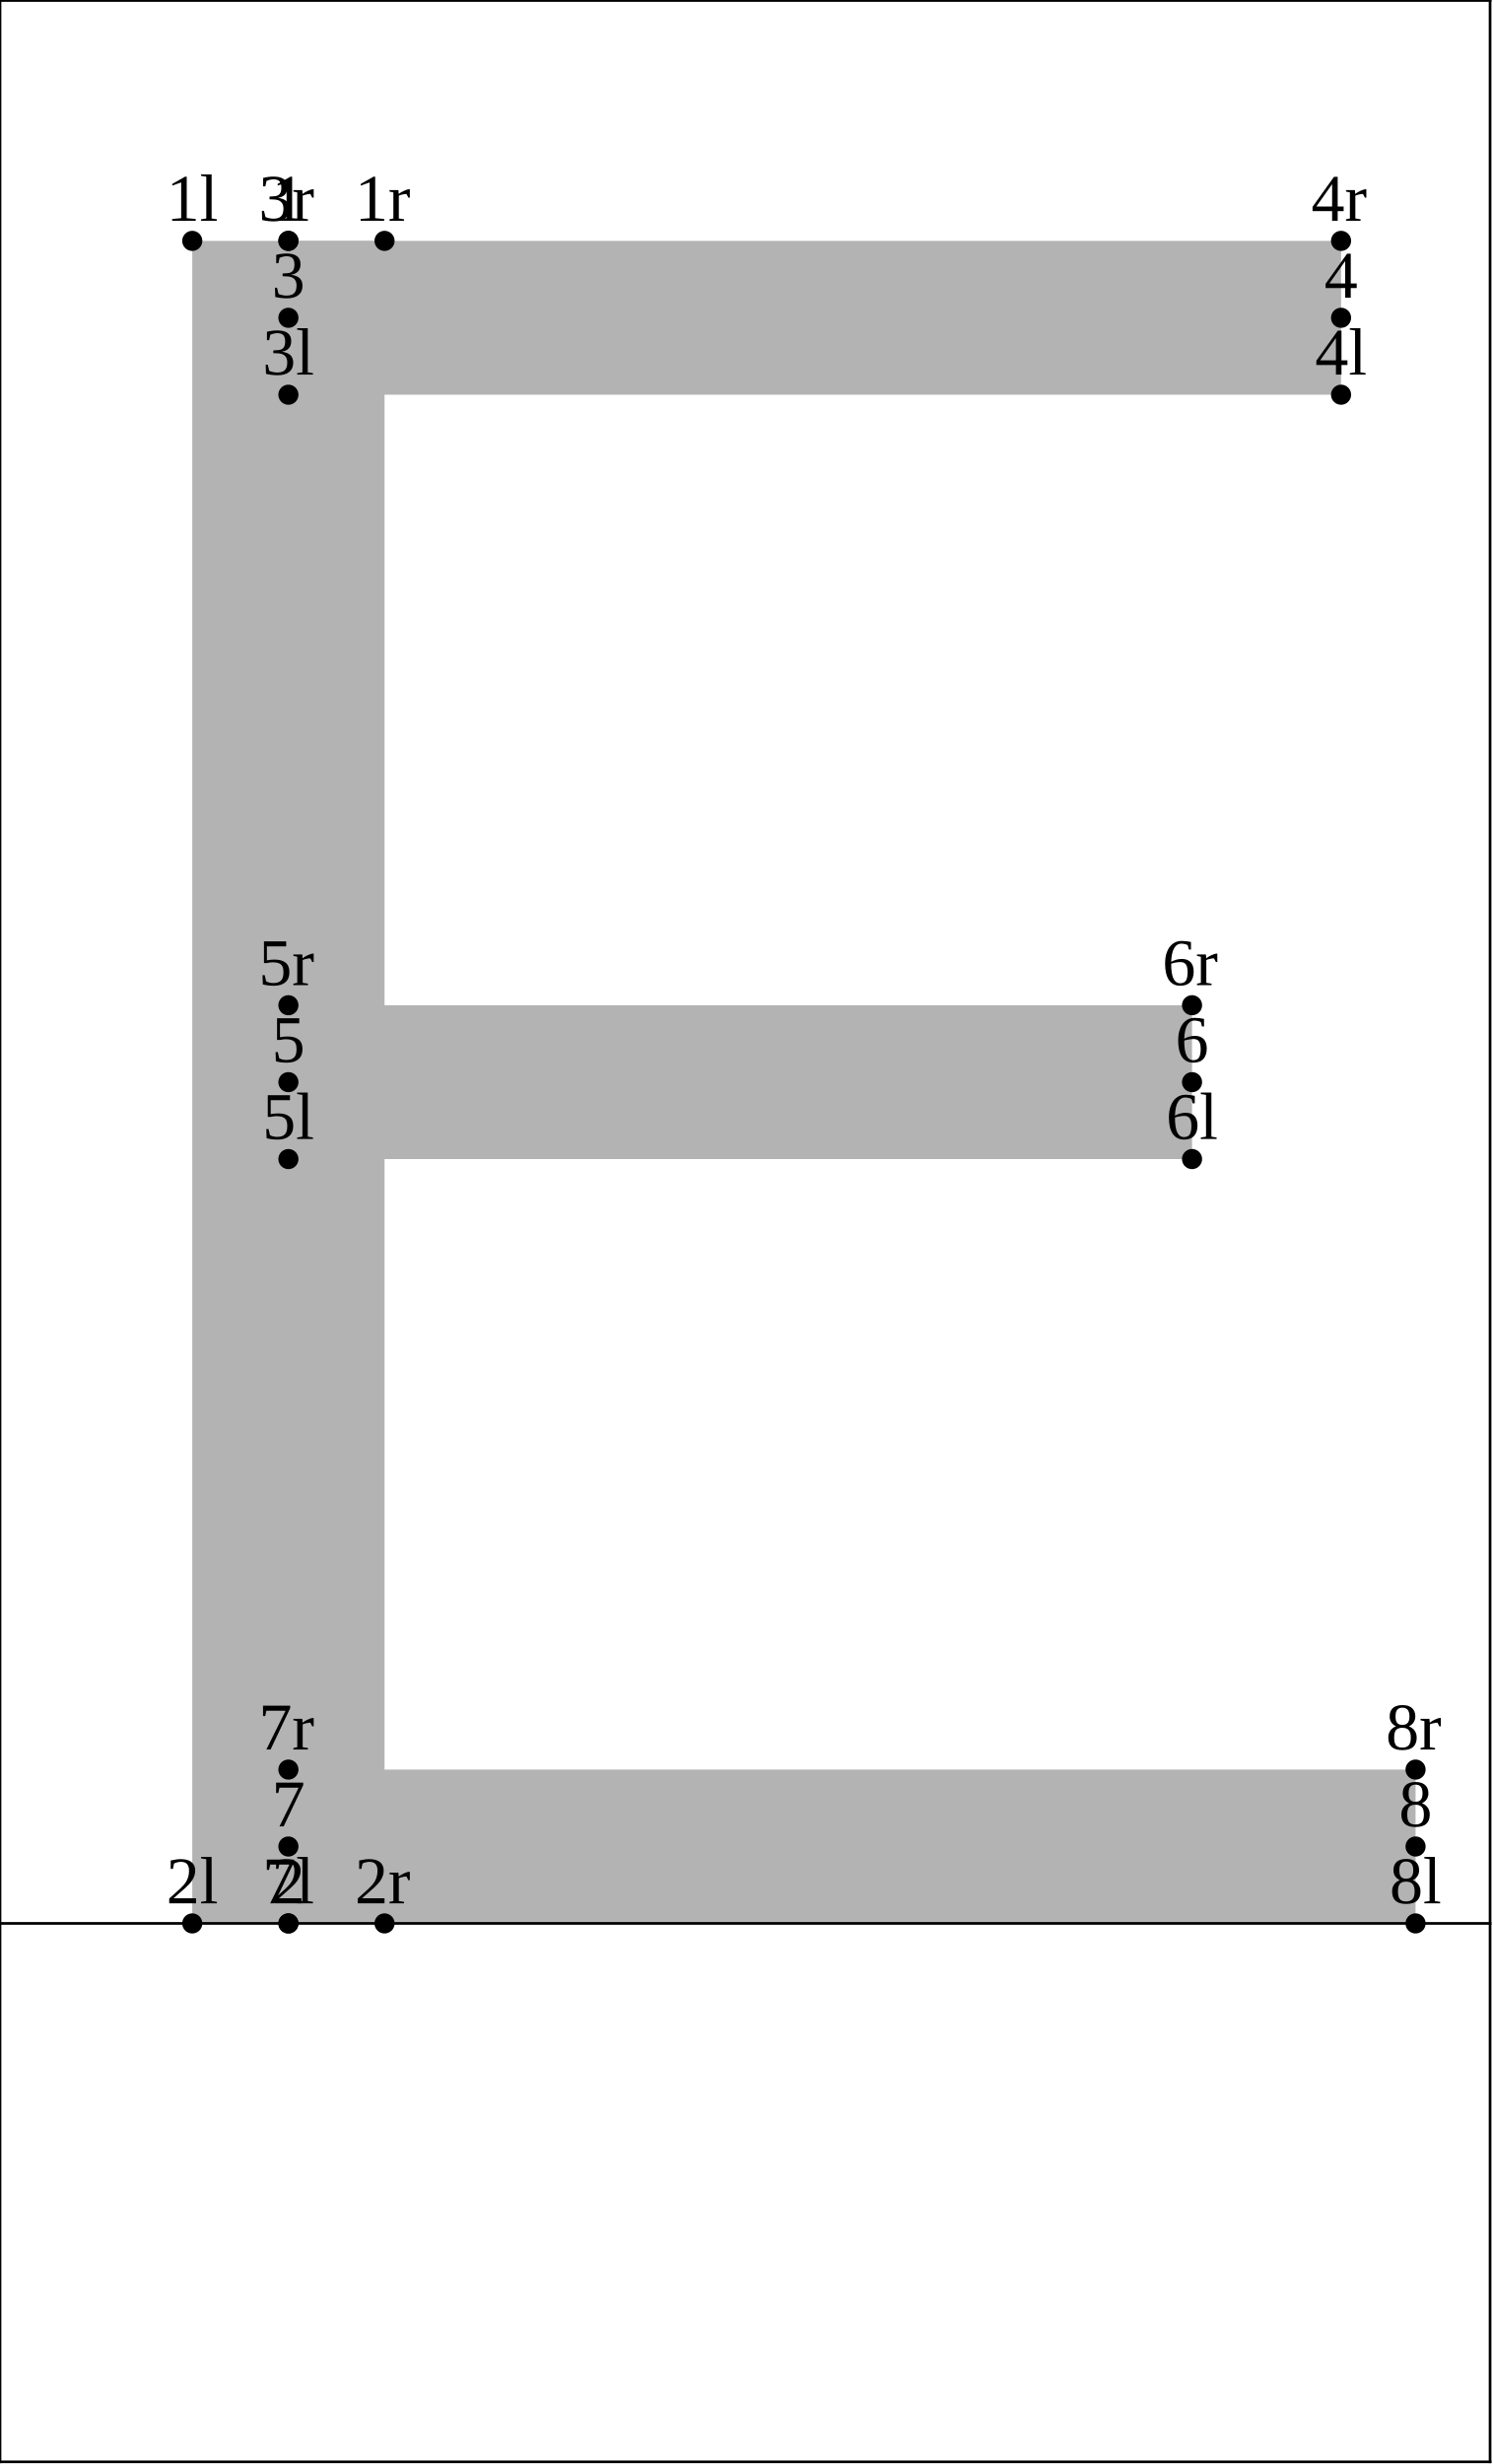
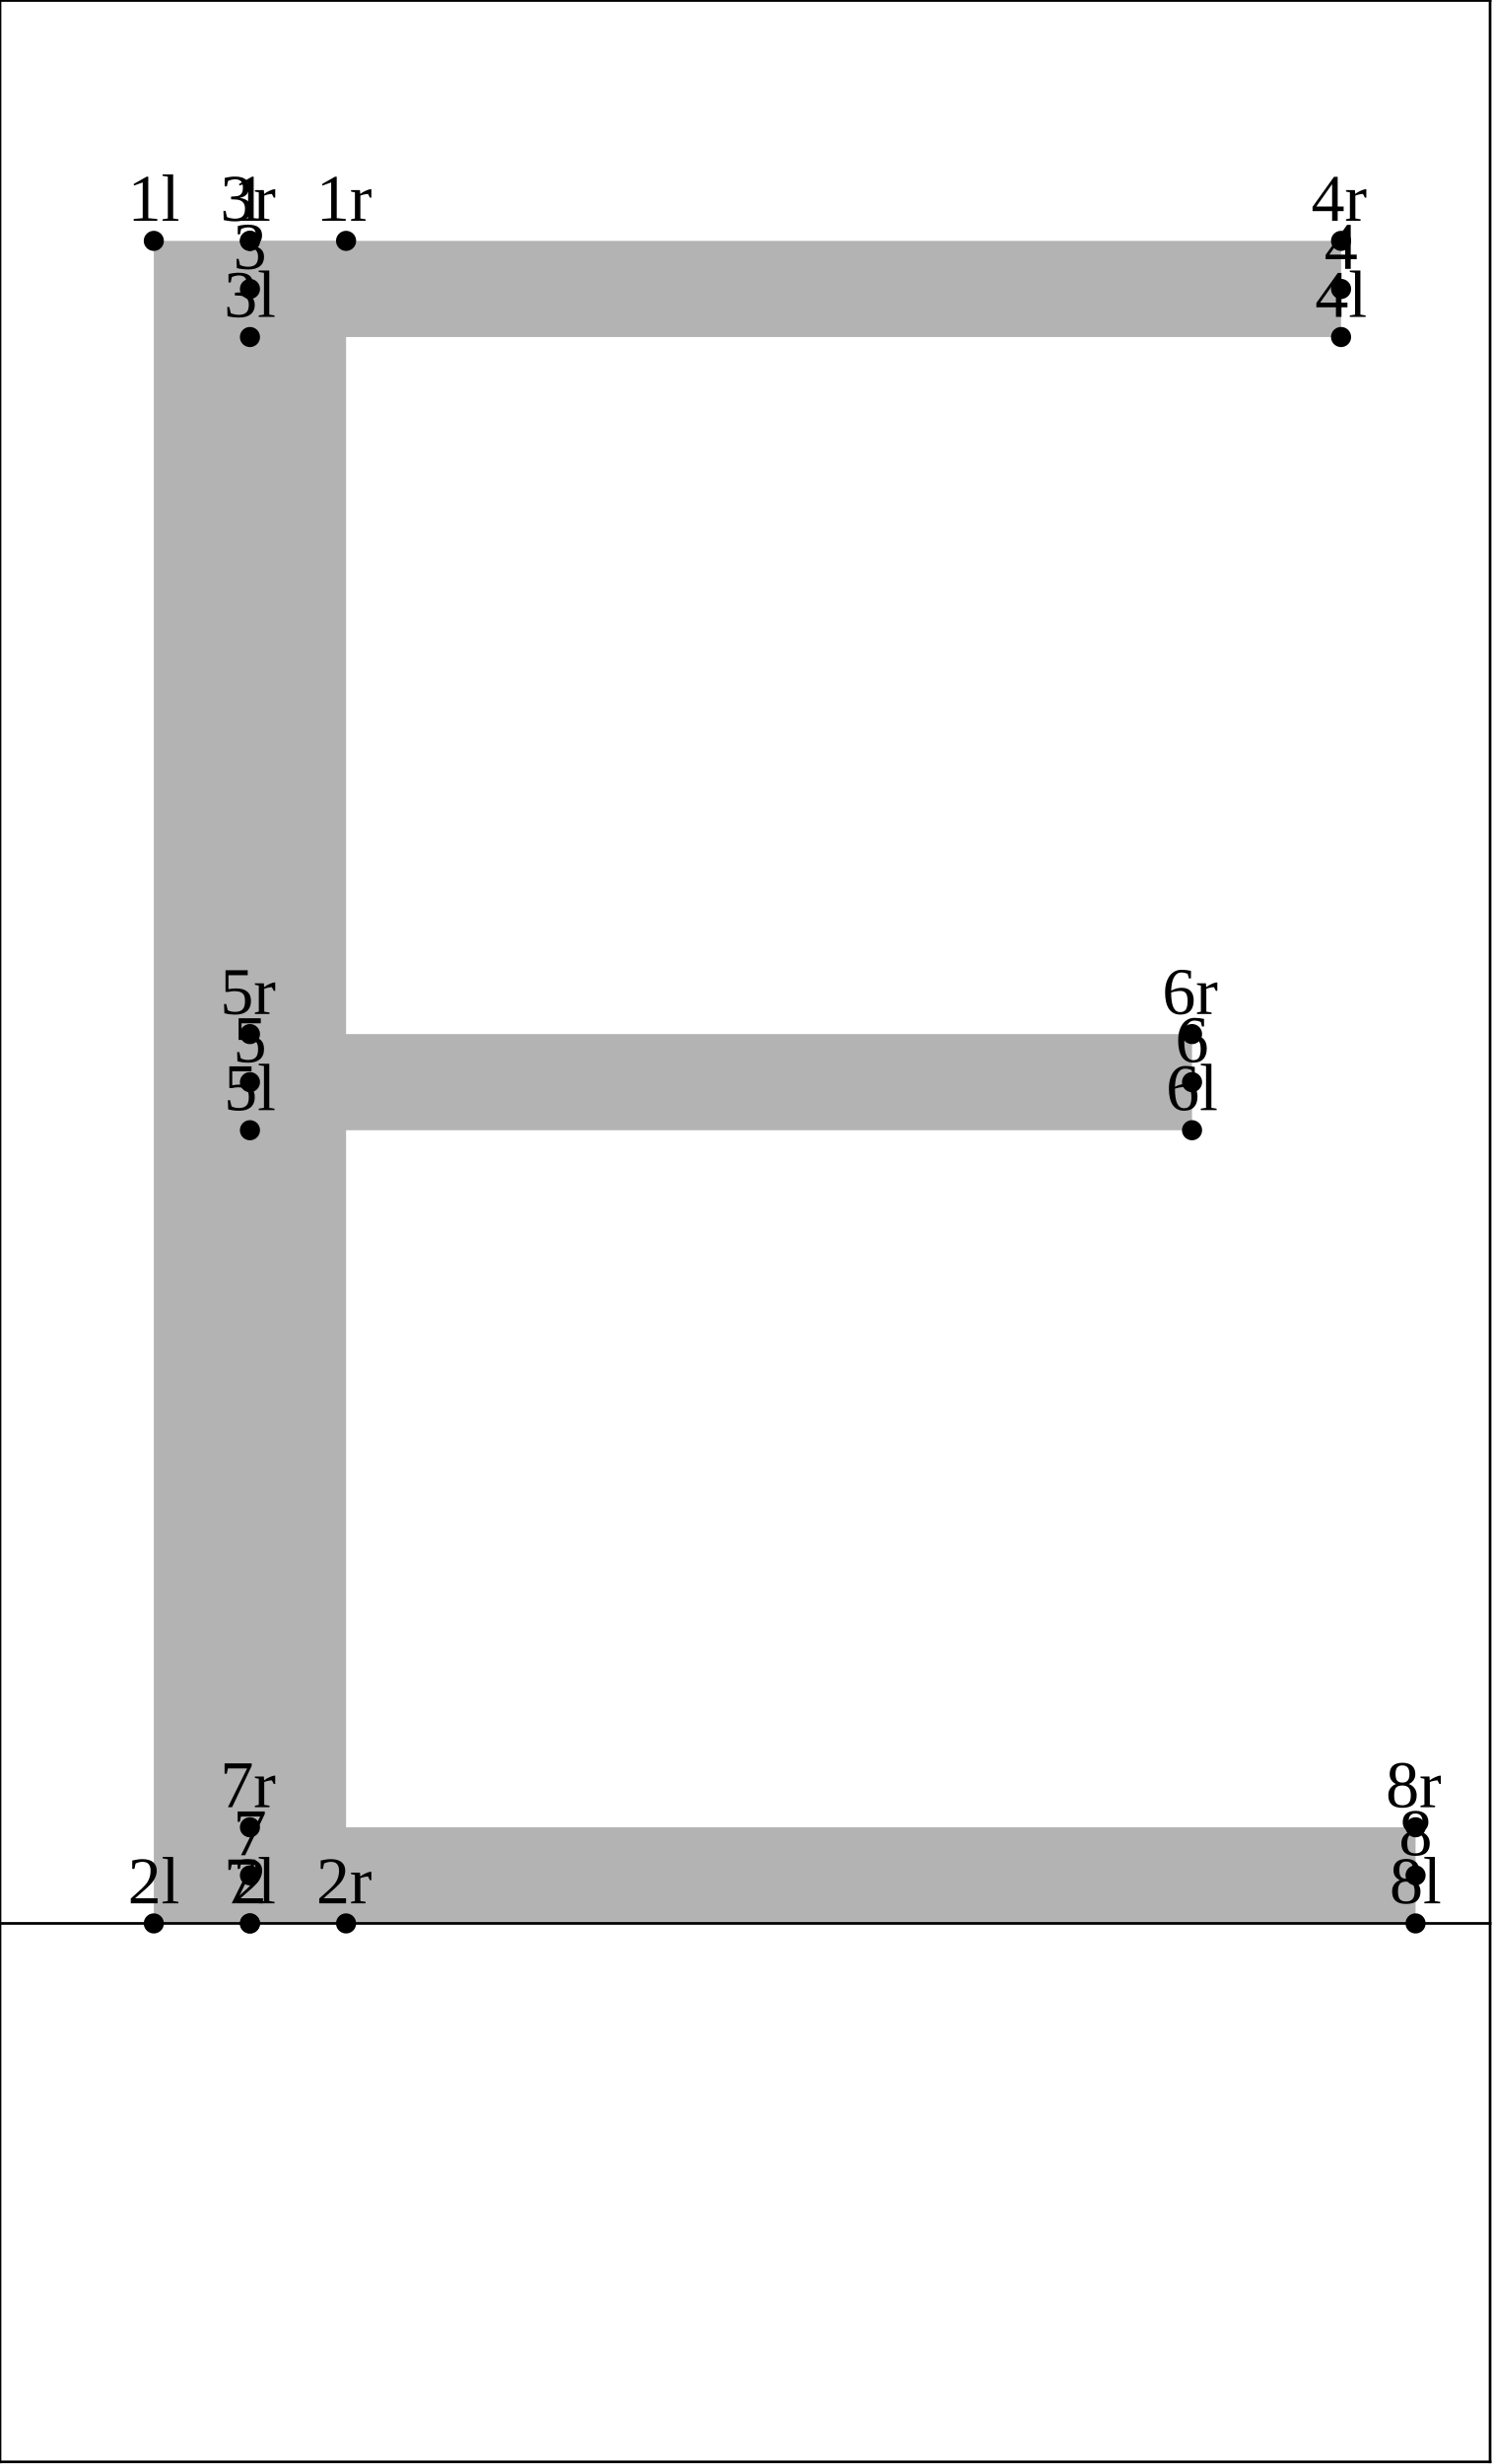
<svg xmlns="http://www.w3.org/2000/svg" version="1.1" width="222.765" height="367.662" viewBox="0 0 222.765 367.662">
-   <path d="M28.692 35.942L28.692 287L57.385 287L57.385 35.942Z" style="fill: rgb(70%,70%,70%);stroke: none;" />
-   <path d="M43.039 58.896L200.128 58.896L200.128 35.942L43.039 35.942Z" style="fill: rgb(70%,70%,70%);stroke: none;" />
-   <path d="M43.039 172.948L177.89 172.948L177.89 149.994L43.039 149.994Z" style="fill: rgb(70%,70%,70%);stroke: none;" />
-   <path d="M43.039 287L211.247 287L211.247 264.046L43.039 264.046Z" style="fill: rgb(70%,70%,70%);stroke: none;" />
-   <g transform="translate(24.81805 32.94206)" style="fill: rgb(0%,0%,0%);">
+   <path d="M22.954 35.942L22.954 287L51.646 287L51.646 35.942Z" style="fill: rgb(70%,70%,70%);stroke: none;" />
+   <path d="M37.3 50.288L200.128 50.288L200.128 35.942L37.3 35.942Z" style="fill: rgb(70%,70%,70%);stroke: none;" />
+   <path d="M37.3 168.644L177.89 168.644L177.89 154.298L37.3 154.298Z" style="fill: rgb(70%,70%,70%);stroke: none;" />
+   <path d="M37.3 287L211.247 287L211.247 272.654L37.3 272.654Z" style="fill: rgb(70%,70%,70%);stroke: none;" />
+   <g transform="translate(19.07947 32.94206)" style="fill: rgb(0%,0%,0%);">
    <text font-size="9.963">1l</text>
  </g>
-   <path d="M28.692 35.942l0 0" style="stroke:rgb(0%,0%,0%); stroke-width: 3;stroke-linecap: round;stroke-linejoin: round;stroke-miterlimit: 10;fill: none;" />
-   <g transform="translate(24.81805 284)" style="fill: rgb(0%,0%,0%);">
+   <path d="M22.954 35.942l0 0" style="stroke:rgb(0%,0%,0%); stroke-width: 3;stroke-linecap: round;stroke-linejoin: round;stroke-miterlimit: 10;fill: none;" />
+   <g transform="translate(19.07947 284)" style="fill: rgb(0%,0%,0%);">
    <text font-size="9.963">2l</text>
  </g>
-   <path d="M28.692 287l0 0" style="stroke:rgb(0%,0%,0%); stroke-width: 3;stroke-linecap: round;stroke-linejoin: round;stroke-miterlimit: 10;fill: none;" />
-   <g transform="translate(39.16428 55.8959)" style="fill: rgb(0%,0%,0%);">
+   <path d="M22.954 287l0 0" style="stroke:rgb(0%,0%,0%); stroke-width: 3;stroke-linecap: round;stroke-linejoin: round;stroke-miterlimit: 10;fill: none;" />
+   <g transform="translate(33.42567 47.28801)" style="fill: rgb(0%,0%,0%);">
    <text font-size="9.963">3l</text>
  </g>
-   <path d="M43.039 58.896l0 0" style="stroke:rgb(0%,0%,0%); stroke-width: 3;stroke-linecap: round;stroke-linejoin: round;stroke-miterlimit: 10;fill: none;" />
-   <g transform="translate(196.2532 55.8959)" style="fill: rgb(0%,0%,0%);">
+   <path d="M37.3 50.288l0 0" style="stroke:rgb(0%,0%,0%); stroke-width: 3;stroke-linecap: round;stroke-linejoin: round;stroke-miterlimit: 10;fill: none;" />
+   <g transform="translate(196.2532 47.28801)" style="fill: rgb(0%,0%,0%);">
    <text font-size="9.963">4l</text>
  </g>
-   <path d="M200.128 58.896l0 0" style="stroke:rgb(0%,0%,0%); stroke-width: 3;stroke-linecap: round;stroke-linejoin: round;stroke-miterlimit: 10;fill: none;" />
-   <g transform="translate(39.16428 169.948)" style="fill: rgb(0%,0%,0%);">
+   <path d="M200.128 50.288l0 0" style="stroke:rgb(0%,0%,0%); stroke-width: 3;stroke-linecap: round;stroke-linejoin: round;stroke-miterlimit: 10;fill: none;" />
+   <g transform="translate(33.42567 165.644)" style="fill: rgb(0%,0%,0%);">
    <text font-size="9.963">5l</text>
  </g>
-   <path d="M43.039 172.948l0 0" style="stroke:rgb(0%,0%,0%); stroke-width: 3;stroke-linecap: round;stroke-linejoin: round;stroke-miterlimit: 10;fill: none;" />
-   <g transform="translate(174.0153 169.948)" style="fill: rgb(0%,0%,0%);">
+   <path d="M37.3 168.644l0 0" style="stroke:rgb(0%,0%,0%); stroke-width: 3;stroke-linecap: round;stroke-linejoin: round;stroke-miterlimit: 10;fill: none;" />
+   <g transform="translate(174.0153 165.644)" style="fill: rgb(0%,0%,0%);">
    <text font-size="9.963">6l</text>
  </g>
-   <path d="M177.89 172.948l0 0" style="stroke:rgb(0%,0%,0%); stroke-width: 3;stroke-linecap: round;stroke-linejoin: round;stroke-miterlimit: 10;fill: none;" />
-   <g transform="translate(39.16428 284)" style="fill: rgb(0%,0%,0%);">
+   <path d="M177.89 168.644l0 0" style="stroke:rgb(0%,0%,0%); stroke-width: 3;stroke-linecap: round;stroke-linejoin: round;stroke-miterlimit: 10;fill: none;" />
+   <g transform="translate(33.42567 284)" style="fill: rgb(0%,0%,0%);">
    <text font-size="9.963">7l</text>
  </g>
-   <path d="M43.039 287l0 0" style="stroke:rgb(0%,0%,0%); stroke-width: 3;stroke-linecap: round;stroke-linejoin: round;stroke-miterlimit: 10;fill: none;" />
+   <path d="M37.3 287l0 0" style="stroke:rgb(0%,0%,0%); stroke-width: 3;stroke-linecap: round;stroke-linejoin: round;stroke-miterlimit: 10;fill: none;" />
  <g transform="translate(207.3722 284)" style="fill: rgb(0%,0%,0%);">
    <text font-size="9.963">8l</text>
  </g>
  <path d="M211.247 287l0 0" style="stroke:rgb(0%,0%,0%); stroke-width: 3;stroke-linecap: round;stroke-linejoin: round;stroke-miterlimit: 10;fill: none;" />
-   <g transform="translate(40.54797 32.94206)" style="fill: rgb(0%,0%,0%);">
+   <g transform="translate(34.80939 32.94206)" style="fill: rgb(0%,0%,0%);">
    <text font-size="9.963">1</text>
  </g>
-   <path d="M43.039 35.942l0 0" style="stroke:rgb(0%,0%,0%); stroke-width: 3;stroke-linecap: round;stroke-linejoin: round;stroke-miterlimit: 10;fill: none;" />
-   <g transform="translate(40.54797 284)" style="fill: rgb(0%,0%,0%);">
+   <path d="M37.3 35.942l0 0" style="stroke:rgb(0%,0%,0%); stroke-width: 3;stroke-linecap: round;stroke-linejoin: round;stroke-miterlimit: 10;fill: none;" />
+   <g transform="translate(34.80939 284)" style="fill: rgb(0%,0%,0%);">
    <text font-size="9.963">2</text>
  </g>
-   <path d="M43.039 287l0 0" style="stroke:rgb(0%,0%,0%); stroke-width: 3;stroke-linecap: round;stroke-linejoin: round;stroke-miterlimit: 10;fill: none;" />
-   <g transform="translate(40.54797 44.41899)" style="fill: rgb(0%,0%,0%);">
+   <path d="M37.3 287l0 0" style="stroke:rgb(0%,0%,0%); stroke-width: 3;stroke-linecap: round;stroke-linejoin: round;stroke-miterlimit: 10;fill: none;" />
+   <g transform="translate(34.80939 40.11504)" style="fill: rgb(0%,0%,0%);">
    <text font-size="9.963">3</text>
  </g>
-   <path d="M43.039 47.419l0 0" style="stroke:rgb(0%,0%,0%); stroke-width: 3;stroke-linecap: round;stroke-linejoin: round;stroke-miterlimit: 10;fill: none;" />
-   <g transform="translate(197.6369 44.41899)" style="fill: rgb(0%,0%,0%);">
+   <path d="M37.3 43.115l0 0" style="stroke:rgb(0%,0%,0%); stroke-width: 3;stroke-linecap: round;stroke-linejoin: round;stroke-miterlimit: 10;fill: none;" />
+   <g transform="translate(197.6369 40.11504)" style="fill: rgb(0%,0%,0%);">
    <text font-size="9.963">4</text>
  </g>
-   <path d="M200.128 47.419l0 0" style="stroke:rgb(0%,0%,0%); stroke-width: 3;stroke-linecap: round;stroke-linejoin: round;stroke-miterlimit: 10;fill: none;" />
-   <g transform="translate(40.54797 158.471)" style="fill: rgb(0%,0%,0%);">
+   <path d="M200.128 43.115l0 0" style="stroke:rgb(0%,0%,0%); stroke-width: 3;stroke-linecap: round;stroke-linejoin: round;stroke-miterlimit: 10;fill: none;" />
+   <g transform="translate(34.80939 158.471)" style="fill: rgb(0%,0%,0%);">
    <text font-size="9.963">5</text>
  </g>
-   <path d="M43.039 161.471l0 0" style="stroke:rgb(0%,0%,0%); stroke-width: 3;stroke-linecap: round;stroke-linejoin: round;stroke-miterlimit: 10;fill: none;" />
+   <path d="M37.3 161.471l0 0" style="stroke:rgb(0%,0%,0%); stroke-width: 3;stroke-linecap: round;stroke-linejoin: round;stroke-miterlimit: 10;fill: none;" />
  <g transform="translate(175.399 158.471)" style="fill: rgb(0%,0%,0%);">
    <text font-size="9.963">6</text>
  </g>
  <path d="M177.89 161.471l0 0" style="stroke:rgb(0%,0%,0%); stroke-width: 3;stroke-linecap: round;stroke-linejoin: round;stroke-miterlimit: 10;fill: none;" />
-   <g transform="translate(40.54797 272.5231)" style="fill: rgb(0%,0%,0%);">
+   <g transform="translate(34.80939 276.827)" style="fill: rgb(0%,0%,0%);">
    <text font-size="9.963">7</text>
  </g>
-   <path d="M43.039 275.523l0 0" style="stroke:rgb(0%,0%,0%); stroke-width: 3;stroke-linecap: round;stroke-linejoin: round;stroke-miterlimit: 10;fill: none;" />
-   <g transform="translate(208.7559 272.5231)" style="fill: rgb(0%,0%,0%);">
+   <path d="M37.3 279.827l0 0" style="stroke:rgb(0%,0%,0%); stroke-width: 3;stroke-linecap: round;stroke-linejoin: round;stroke-miterlimit: 10;fill: none;" />
+   <g transform="translate(208.7559 276.827)" style="fill: rgb(0%,0%,0%);">
    <text font-size="9.963">8</text>
  </g>
-   <path d="M211.247 275.523l0 0" style="stroke:rgb(0%,0%,0%); stroke-width: 3;stroke-linecap: round;stroke-linejoin: round;stroke-miterlimit: 10;fill: none;" />
-   <g transform="translate(52.94318 32.94206)" style="fill: rgb(0%,0%,0%);">
+   <path d="M211.247 279.827l0 0" style="stroke:rgb(0%,0%,0%); stroke-width: 3;stroke-linecap: round;stroke-linejoin: round;stroke-miterlimit: 10;fill: none;" />
+   <g transform="translate(47.20457 32.94206)" style="fill: rgb(0%,0%,0%);">
    <text font-size="9.963">1r</text>
  </g>
-   <path d="M57.385 35.942l0 0" style="stroke:rgb(0%,0%,0%); stroke-width: 3;stroke-linecap: round;stroke-linejoin: round;stroke-miterlimit: 10;fill: none;" />
-   <g transform="translate(52.94318 284)" style="fill: rgb(0%,0%,0%);">
+   <path d="M51.646 35.942l0 0" style="stroke:rgb(0%,0%,0%); stroke-width: 3;stroke-linecap: round;stroke-linejoin: round;stroke-miterlimit: 10;fill: none;" />
+   <g transform="translate(47.20457 284)" style="fill: rgb(0%,0%,0%);">
    <text font-size="9.963">2r</text>
  </g>
-   <path d="M57.385 287l0 0" style="stroke:rgb(0%,0%,0%); stroke-width: 3;stroke-linecap: round;stroke-linejoin: round;stroke-miterlimit: 10;fill: none;" />
-   <g transform="translate(38.59695 32.94206)" style="fill: rgb(0%,0%,0%);">
+   <path d="M51.646 287l0 0" style="stroke:rgb(0%,0%,0%); stroke-width: 3;stroke-linecap: round;stroke-linejoin: round;stroke-miterlimit: 10;fill: none;" />
+   <g transform="translate(32.85835 32.94206)" style="fill: rgb(0%,0%,0%);">
    <text font-size="9.963">3r</text>
  </g>
-   <path d="M43.039 35.942l0 0" style="stroke:rgb(0%,0%,0%); stroke-width: 3;stroke-linecap: round;stroke-linejoin: round;stroke-miterlimit: 10;fill: none;" />
+   <path d="M37.3 35.942l0 0" style="stroke:rgb(0%,0%,0%); stroke-width: 3;stroke-linecap: round;stroke-linejoin: round;stroke-miterlimit: 10;fill: none;" />
  <g transform="translate(195.6859 32.94206)" style="fill: rgb(0%,0%,0%);">
    <text font-size="9.963">4r</text>
  </g>
  <path d="M200.128 35.942l0 0" style="stroke:rgb(0%,0%,0%); stroke-width: 3;stroke-linecap: round;stroke-linejoin: round;stroke-miterlimit: 10;fill: none;" />
-   <g transform="translate(38.59695 146.9941)" style="fill: rgb(0%,0%,0%);">
+   <g transform="translate(32.85835 151.298)" style="fill: rgb(0%,0%,0%);">
    <text font-size="9.963">5r</text>
  </g>
-   <path d="M43.039 149.994l0 0" style="stroke:rgb(0%,0%,0%); stroke-width: 3;stroke-linecap: round;stroke-linejoin: round;stroke-miterlimit: 10;fill: none;" />
-   <g transform="translate(173.448 146.9941)" style="fill: rgb(0%,0%,0%);">
+   <path d="M37.3 154.298l0 0" style="stroke:rgb(0%,0%,0%); stroke-width: 3;stroke-linecap: round;stroke-linejoin: round;stroke-miterlimit: 10;fill: none;" />
+   <g transform="translate(173.448 151.298)" style="fill: rgb(0%,0%,0%);">
    <text font-size="9.963">6r</text>
  </g>
-   <path d="M177.89 149.994l0 0" style="stroke:rgb(0%,0%,0%); stroke-width: 3;stroke-linecap: round;stroke-linejoin: round;stroke-miterlimit: 10;fill: none;" />
-   <g transform="translate(38.59695 261.0462)" style="fill: rgb(0%,0%,0%);">
+   <path d="M177.89 154.298l0 0" style="stroke:rgb(0%,0%,0%); stroke-width: 3;stroke-linecap: round;stroke-linejoin: round;stroke-miterlimit: 10;fill: none;" />
+   <g transform="translate(32.85835 269.6541)" style="fill: rgb(0%,0%,0%);">
    <text font-size="9.963">7r</text>
  </g>
-   <path d="M43.039 264.046l0 0" style="stroke:rgb(0%,0%,0%); stroke-width: 3;stroke-linecap: round;stroke-linejoin: round;stroke-miterlimit: 10;fill: none;" />
-   <g transform="translate(206.8048 261.0462)" style="fill: rgb(0%,0%,0%);">
+   <path d="M37.3 272.654l0 0" style="stroke:rgb(0%,0%,0%); stroke-width: 3;stroke-linecap: round;stroke-linejoin: round;stroke-miterlimit: 10;fill: none;" />
+   <g transform="translate(206.8048 269.6541)" style="fill: rgb(0%,0%,0%);">
    <text font-size="9.963">8r</text>
  </g>
-   <path d="M211.247 264.046l0 0" style="stroke:rgb(0%,0%,0%); stroke-width: 3;stroke-linecap: round;stroke-linejoin: round;stroke-miterlimit: 10;fill: none;" />
+   <path d="M211.247 272.654l0 0" style="stroke:rgb(0%,0%,0%); stroke-width: 3;stroke-linecap: round;stroke-linejoin: round;stroke-miterlimit: 10;fill: none;" />
  <path d="M0 287L222.365 287" style="stroke:rgb(0%,0%,0%); stroke-width: 0.4;stroke-linecap: square;stroke-linejoin: round;stroke-miterlimit: 10;fill: none;" />
  <path d="M0 0.077L222.365 0.077" style="stroke:rgb(0%,0%,0%); stroke-width: 0.4;stroke-linecap: square;stroke-linejoin: round;stroke-miterlimit: 10;fill: none;" />
  <path d="M0 367.339L222.365 367.339" style="stroke:rgb(0%,0%,0%); stroke-width: 0.4;stroke-linecap: square;stroke-linejoin: round;stroke-miterlimit: 10;fill: none;" />
  <path d="M0 367.339L0 0.077" style="stroke:rgb(0%,0%,0%); stroke-width: 0.4;stroke-linecap: square;stroke-linejoin: round;stroke-miterlimit: 10;fill: none;" />
  <path d="M222.365 367.339L222.365 0.077" style="stroke:rgb(0%,0%,0%); stroke-width: 0.4;stroke-linecap: square;stroke-linejoin: round;stroke-miterlimit: 10;fill: none;" />
</svg>
